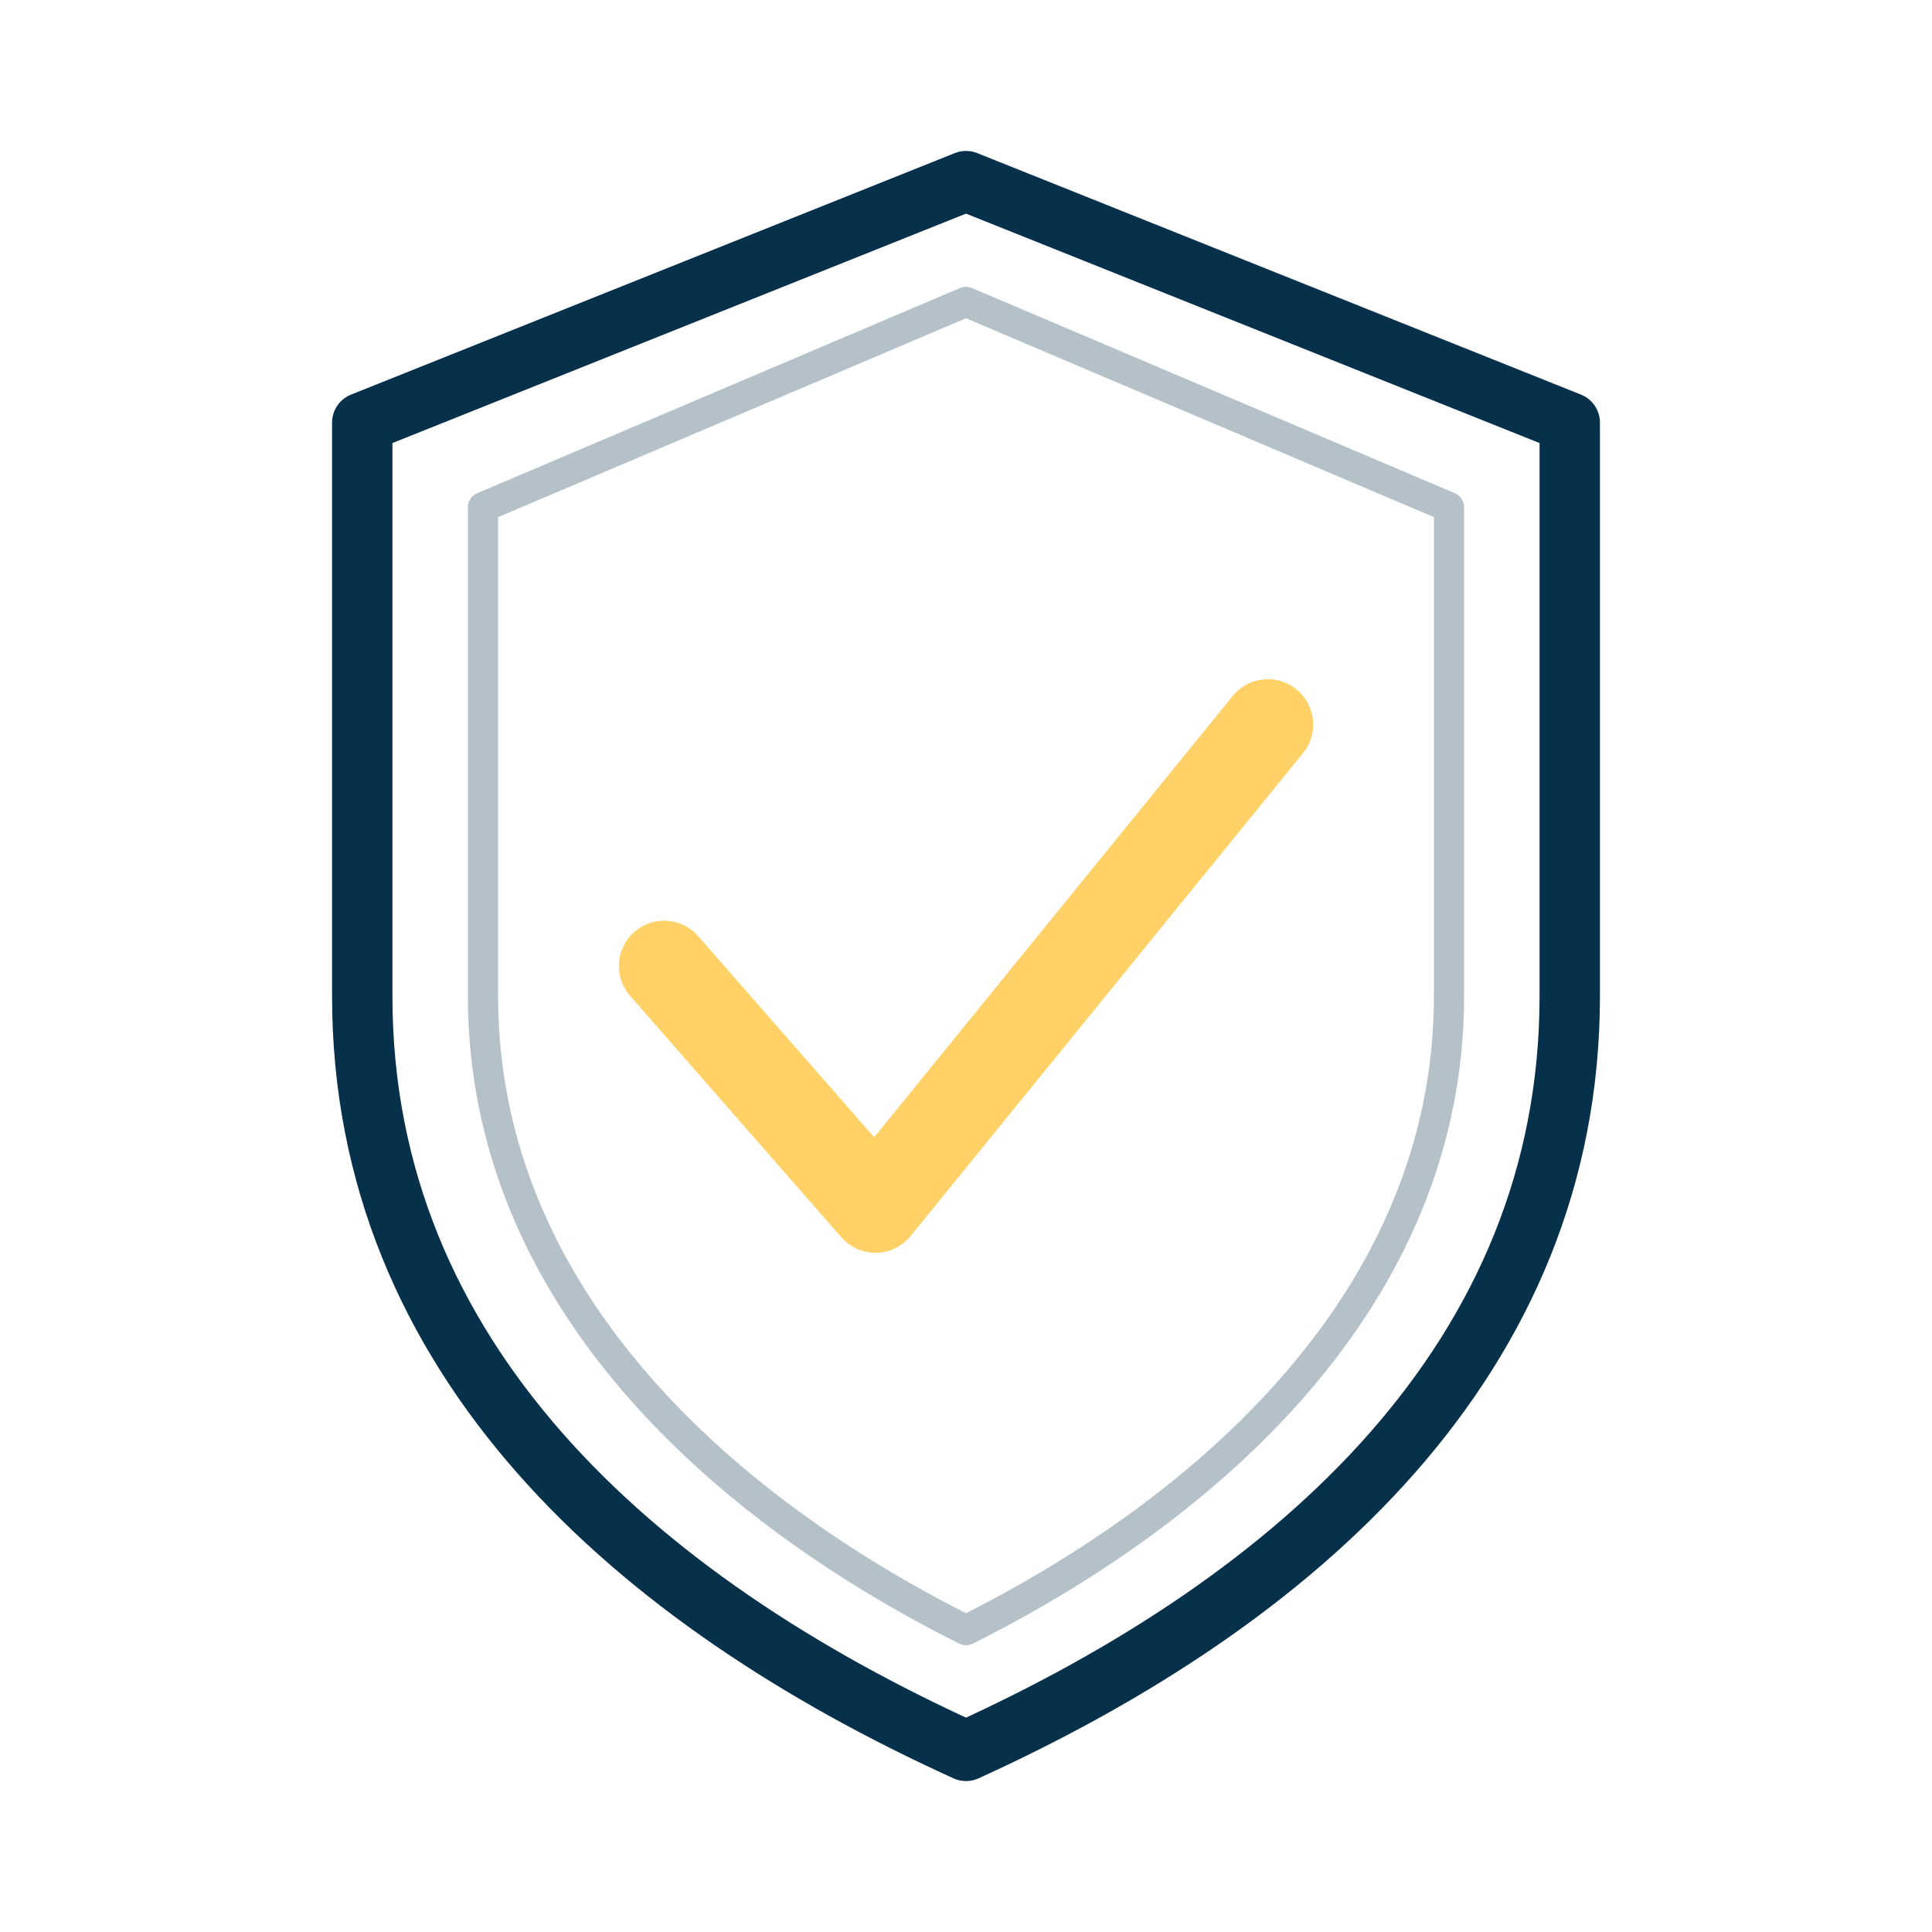
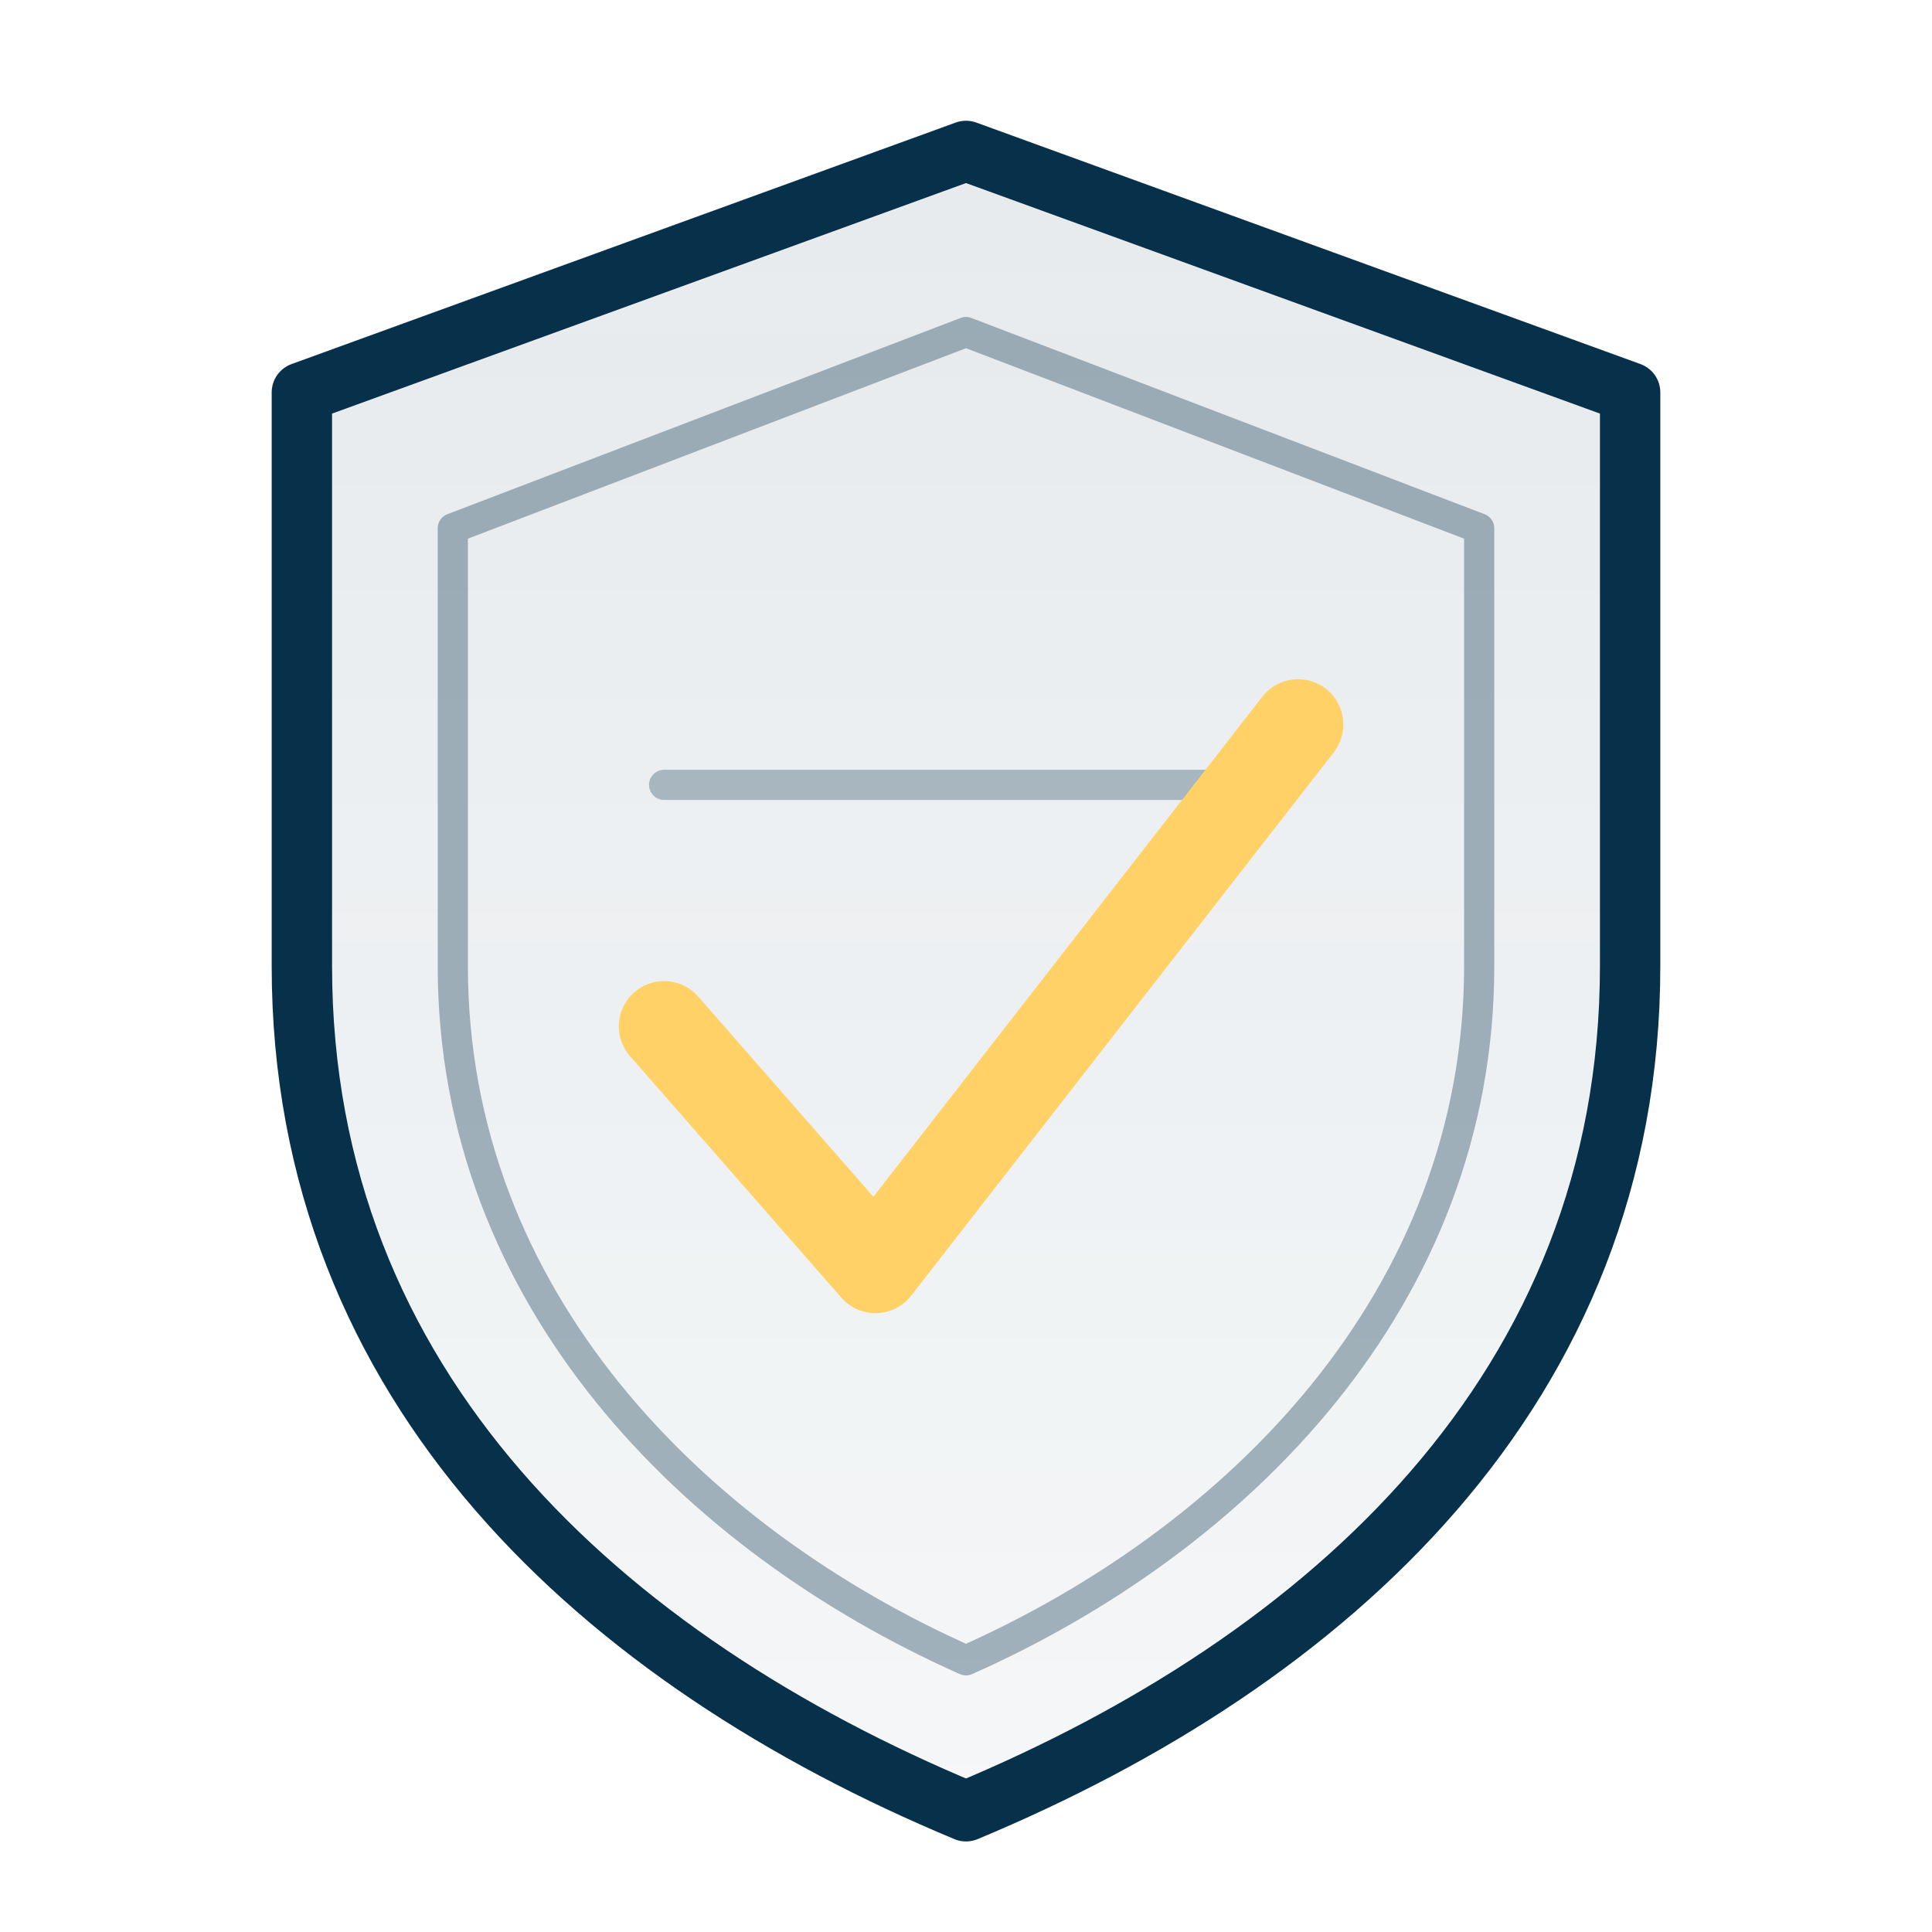
<svg xmlns="http://www.w3.org/2000/svg" viewBox="0 0 64 64" width="64" height="64" fill="none">
-   <path d="M32 6 L52 14 V33 C52 45 43 53 32 58 C21 53 12 45 12 33 V14 Z" stroke="#07304b" stroke-width="2" stroke-linejoin="round" />
-   <path d="M32 10 L48 16.8 V33 C48 43 40 50 32 54 C24 50 16 43 16 33 V16.8 Z" stroke="#07304b" stroke-width="1" stroke-linejoin="round" opacity="0.3" />
-   <polyline points="22,32 29,40 42,24" stroke="#ffd166" stroke-width="3" stroke-linecap="round" stroke-linejoin="round" fill="none" />
+   <defs>
+     <linearGradient id="shield-fill" x1="0" y1="0" x2="0" y2="1">
+       <stop offset="0%" stop-color="#07304b" stop-opacity="0.10" />
+       <stop offset="100%" stop-color="#07304b" stop-opacity="0.04" />
+     </linearGradient>
+   </defs>
+   <path d="M32 5 L54 13 V32 C54 46 44 55 32 60 C20 55 10 46 10 32 V13 Z" fill="url(#shield-fill)" stroke="#07304b" stroke-width="2" stroke-linejoin="round" />
+   <path d="M32 11 L49 17.5 V32 C49 43 41 51 32 55 C23 51 15 43 15 32 V17.5 Z" fill="none" stroke="#07304b" stroke-width="1" stroke-linejoin="round" opacity="0.35" />
+   <line x1="22" y1="26" x2="42" y2="26" stroke="#07304b" stroke-width="1" stroke-linecap="round" opacity="0.3" />
+   <polyline points="22,34 29,42 43,24" stroke="#ffd166" stroke-width="3" stroke-linecap="round" stroke-linejoin="round" />
</svg>
